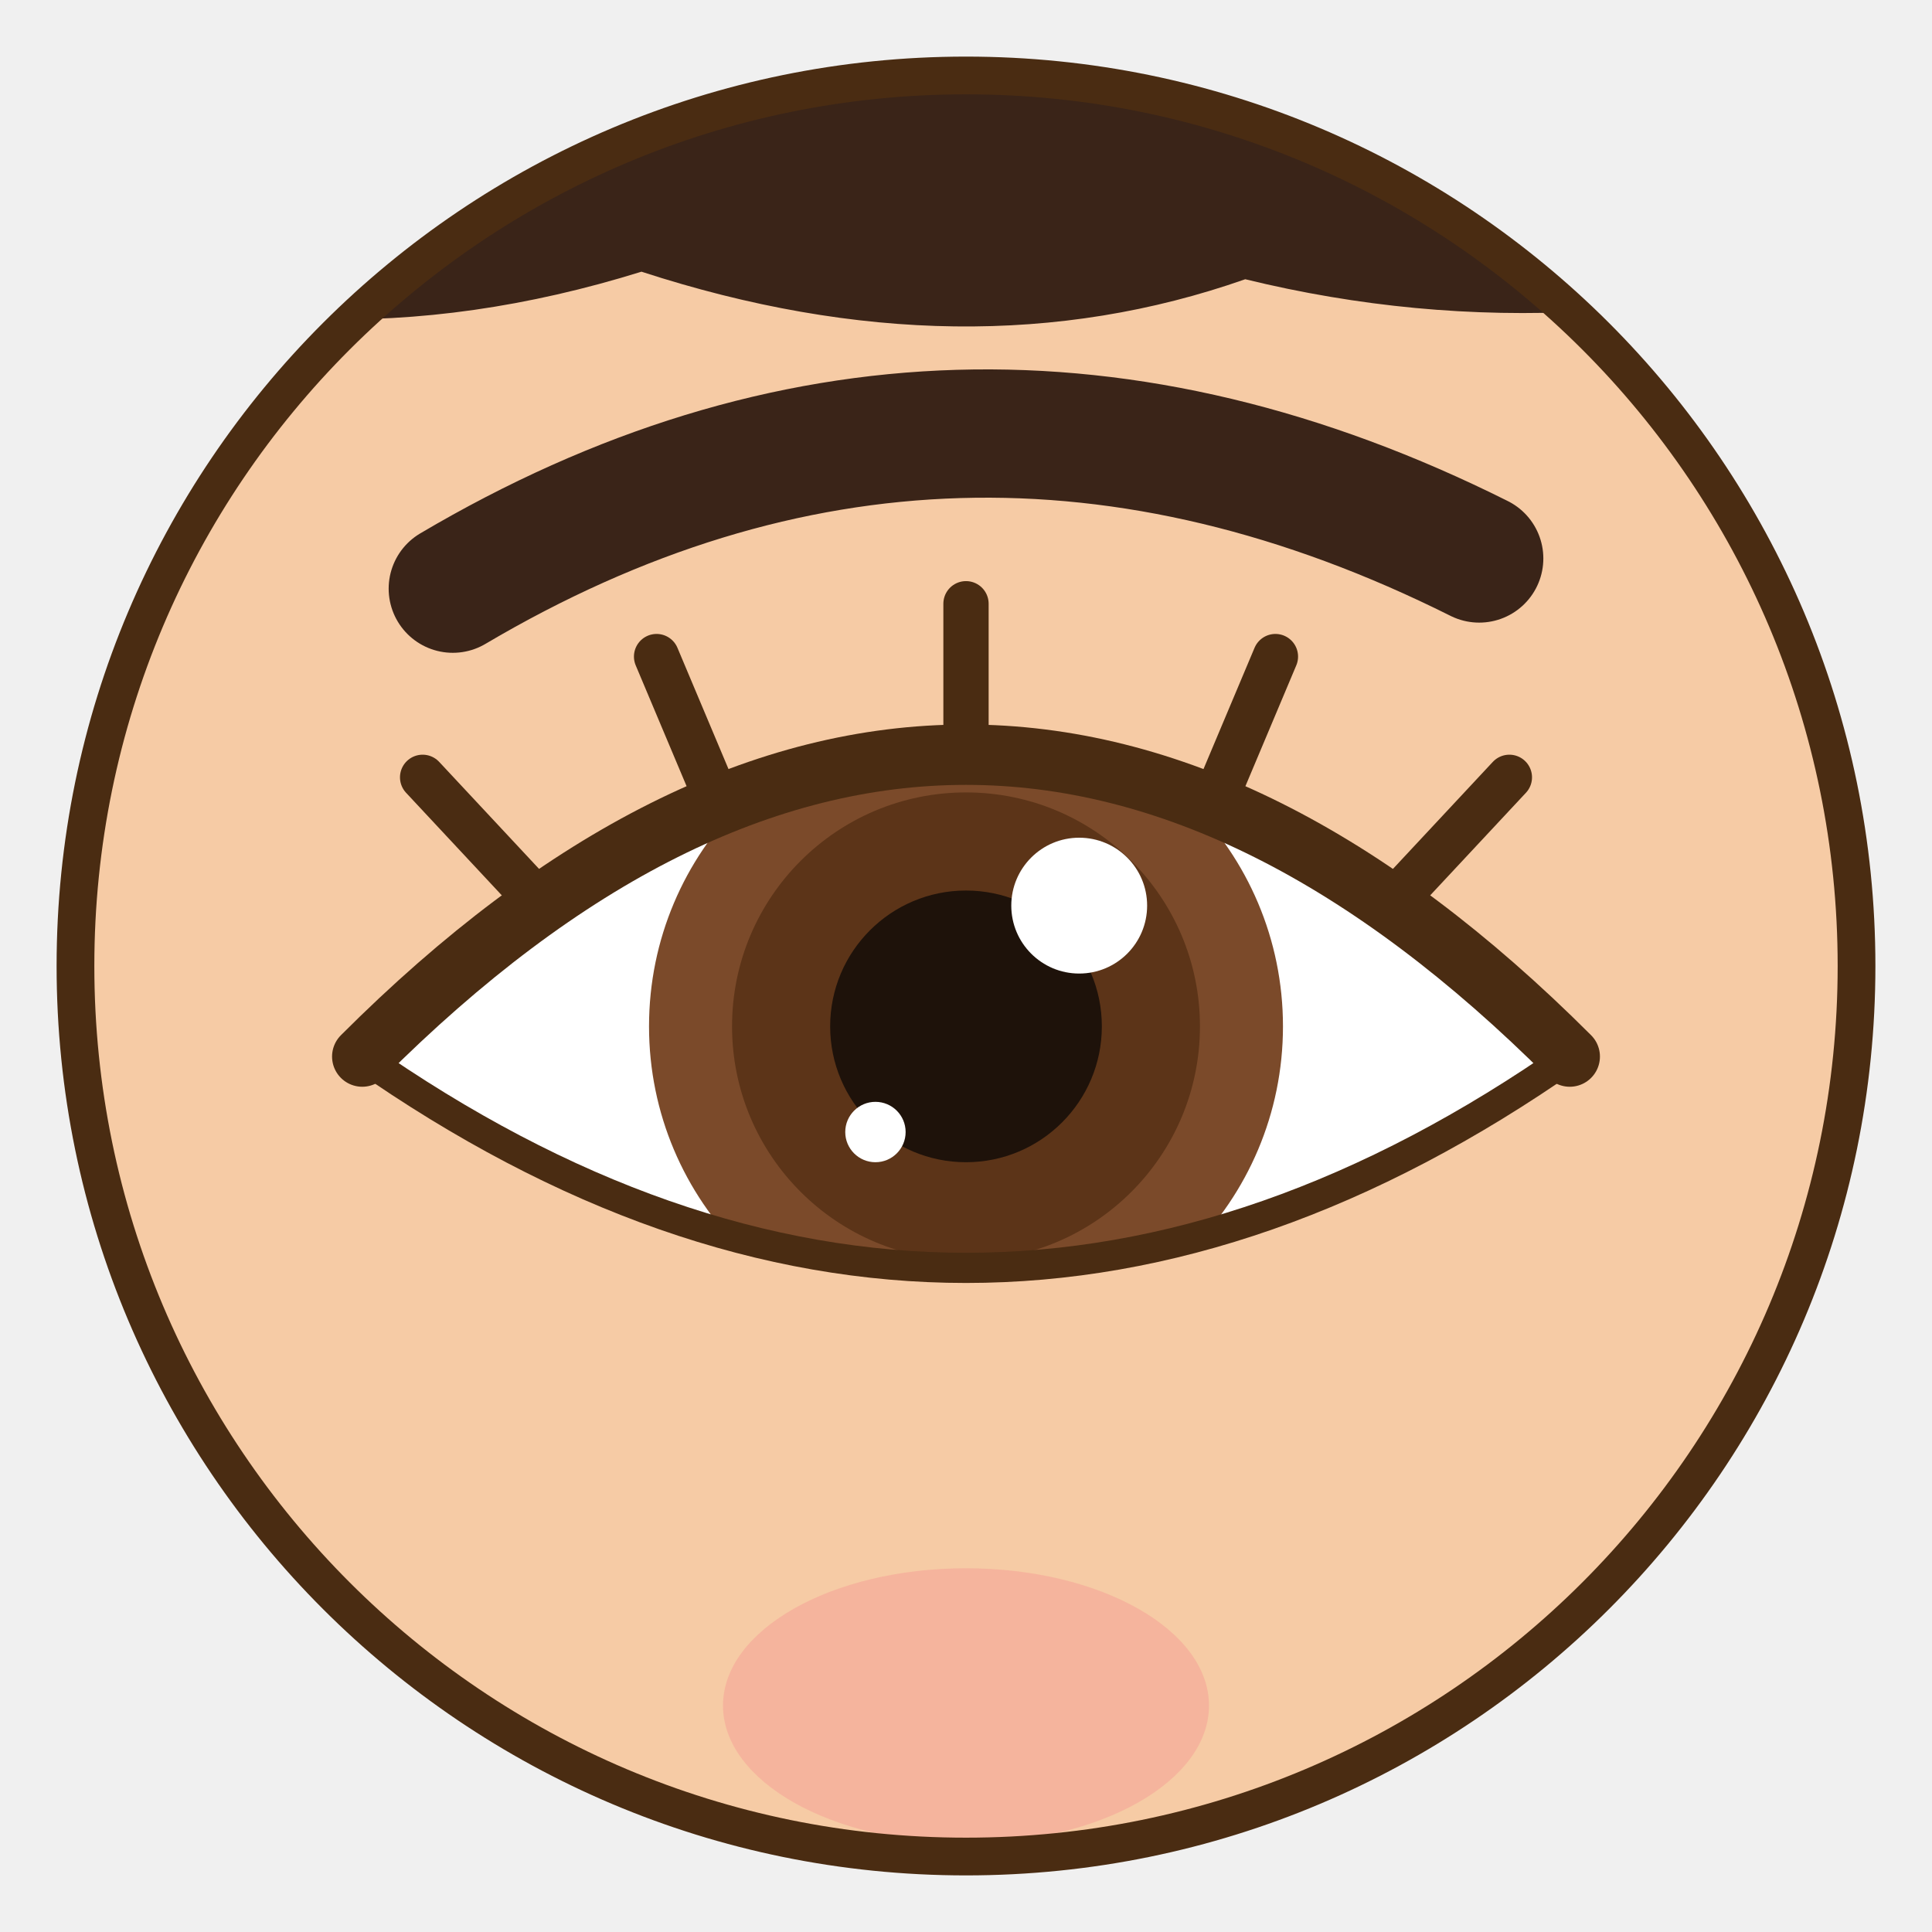
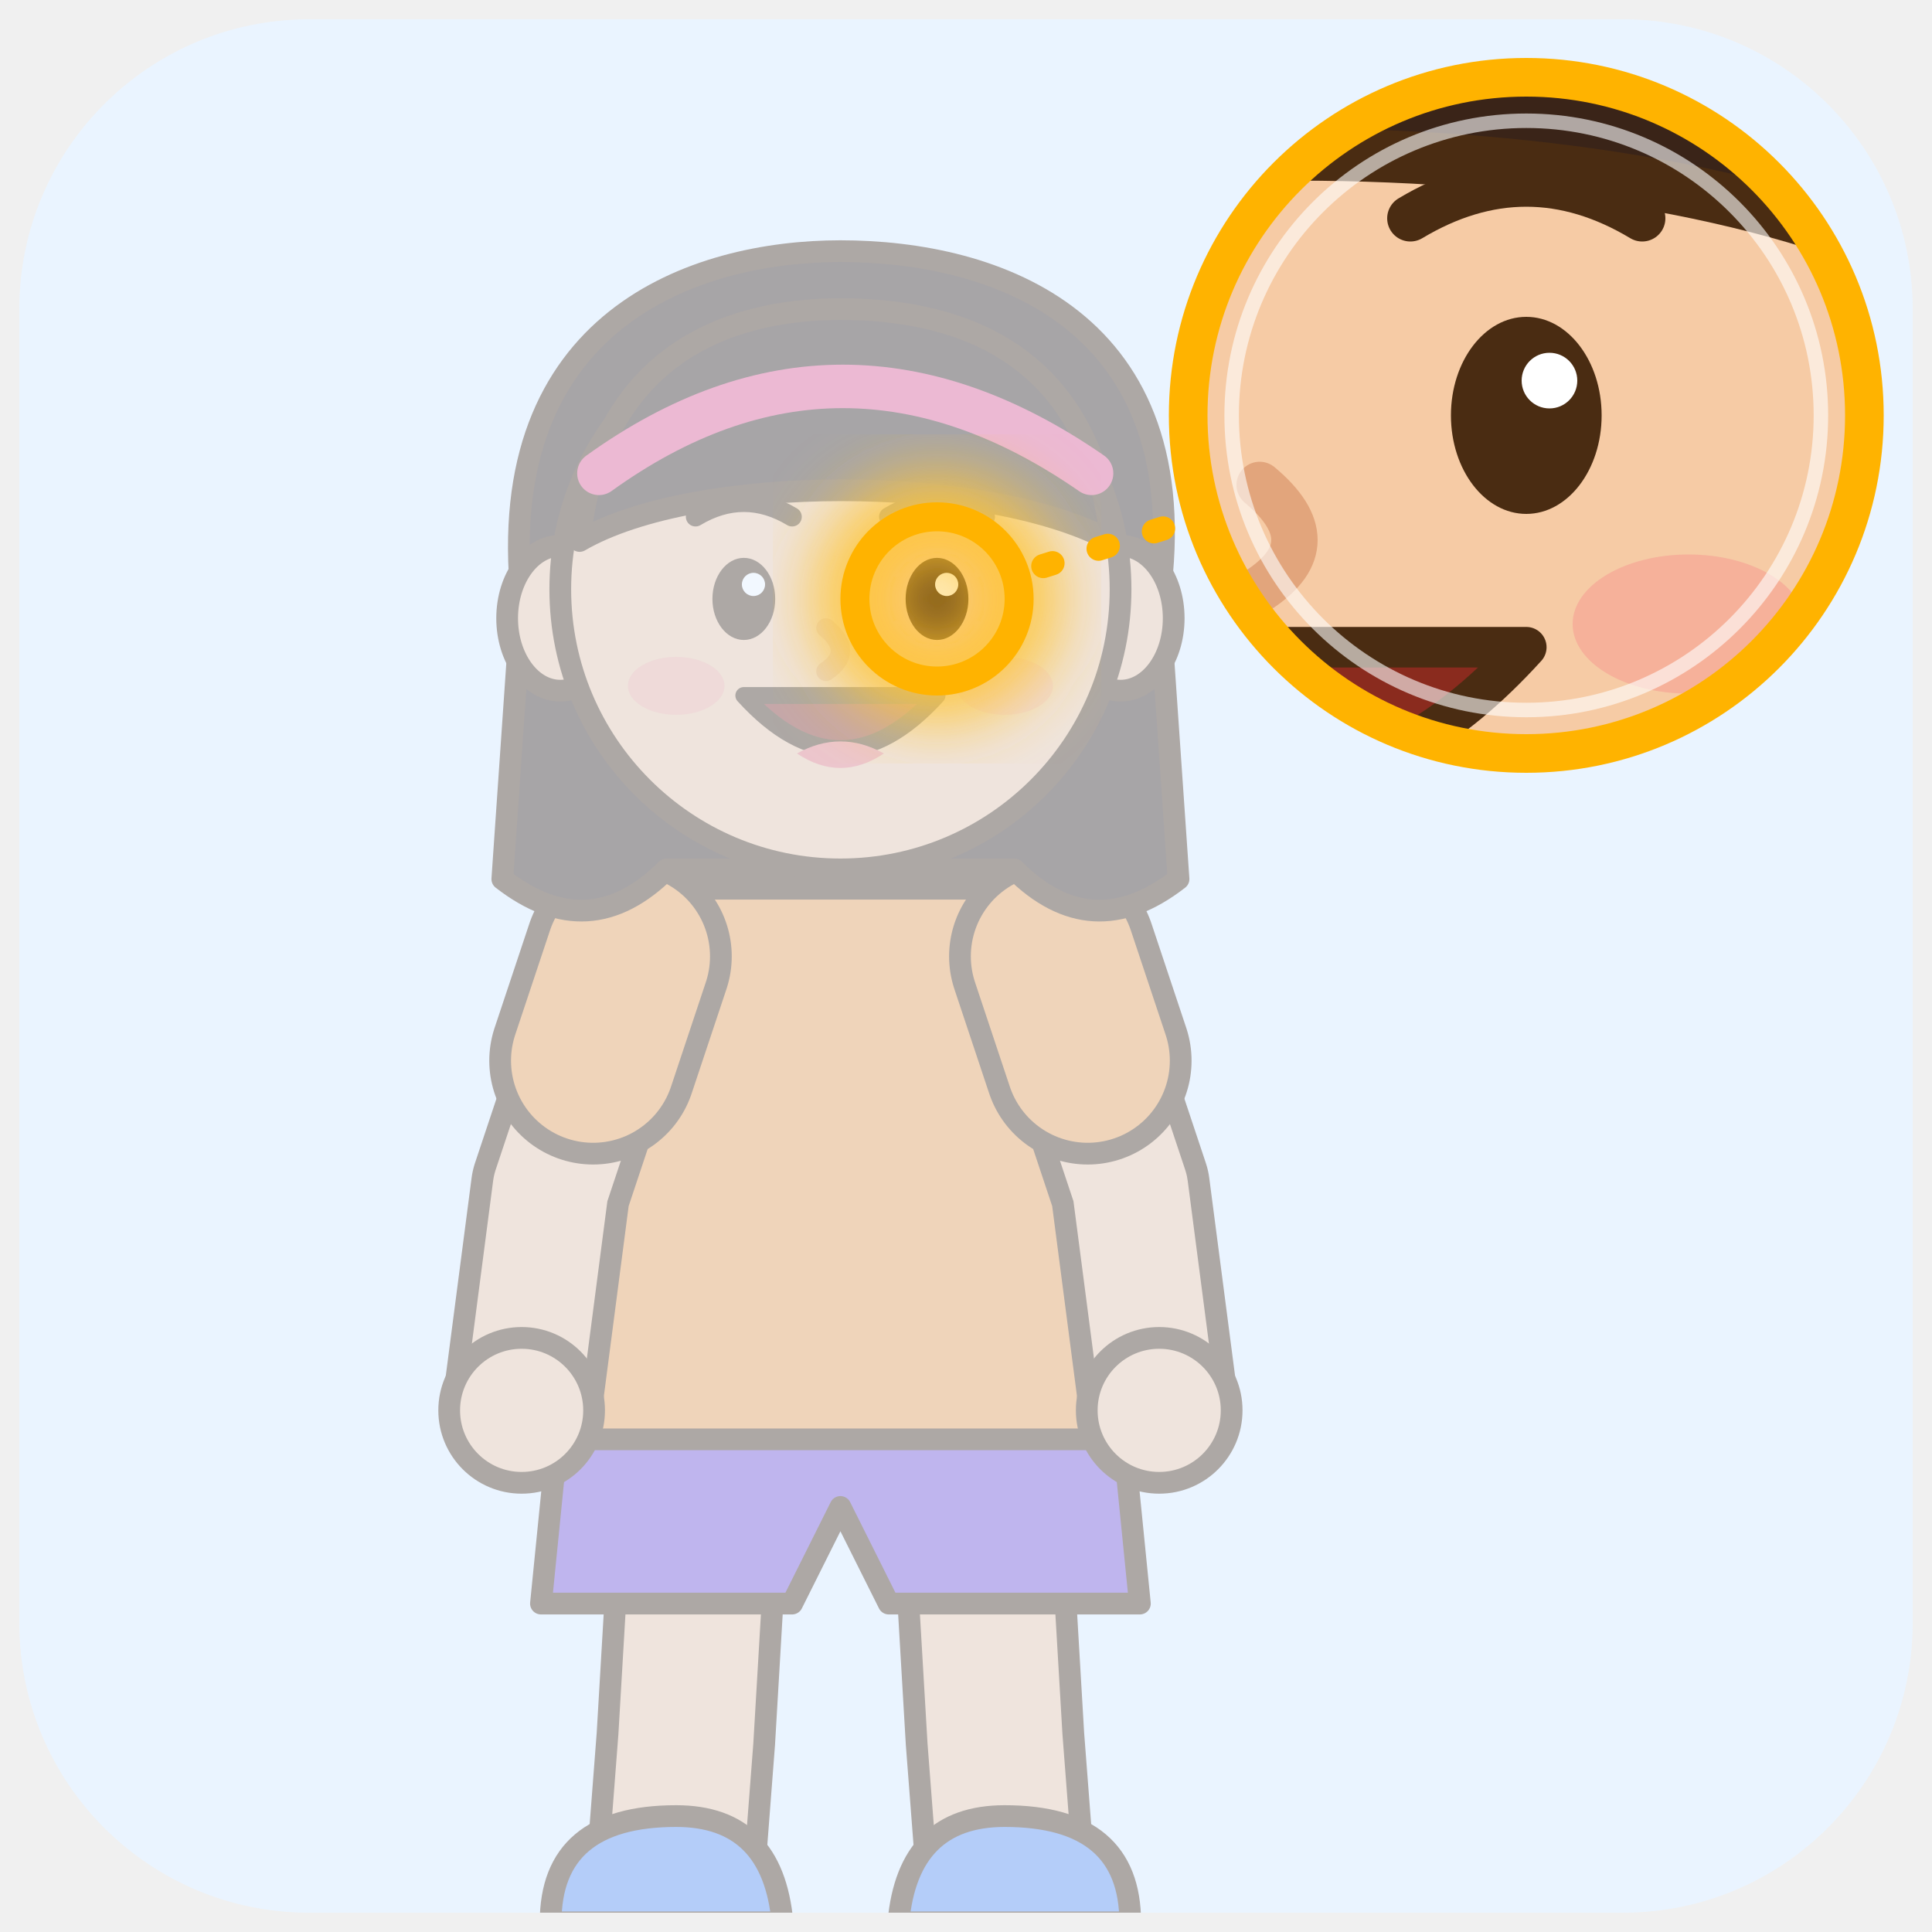
<svg xmlns="http://www.w3.org/2000/svg" viewBox="0 0 512 512">
+   <style>
+     .ring { animation: ring 1.6s ease-out infinite; transform-box: fill-box; transform-origin: center; }
+     @keyframes ring { 0% { transform: scale(1); opacity: .9 } 100% { transform: scale(1.6); opacity: 0 } }
+     .glow { animation: glow 1.6s ease-in-out infinite; }
+     @keyframes glow { 0%,100% { opacity: .55 } 50% { opacity: .95 } }
+     .beat { animation: beat 1s ease-in-out infinite; transform-box: fill-box; transform-origin: center; }
+     @keyframes beat { 0%,100% { transform: scale(1) } 15% { transform: scale(1.18) } 30% { transform: scale(1) } 45% { transform: scale(1.12) } }
+     @media (prefers-reduced-motion: reduce) { * { animation: none !important; } }
+   </style>
  <defs>
-     <clipPath id="w">
-       <circle cx="256" cy="256" r="236" />
+     <clipPath id="tile">
+       <rect x="4" y="4" width="392" height="392" rx="60" />
    </clipPath>
  </defs>
-   <circle cx="256" cy="256" r="236" fill="#F6CBA5" />
-   <g clip-path="url(#w)">
-     <rect width="512" height="512" fill="#F6CBA5" />
-     <path d="M0 0 L512 0 L512 64 Q420 96 330 74 Q256 100 170 72 Q80 100 0 66 Z" fill="#3A2418" />
-     <path d="M120 156 Q252 78 392 148" fill="none" stroke="#3A2418" stroke-width="34" stroke-linecap="round" stroke-linejoin="round" />
-     <defs>
-       <clipPath id="lid">
-         <path d="M96 280 Q256 120 416 280 Q256 392 96 280 Z" />
-       </clipPath>
-     </defs>
-     <path d="M96 280 Q256 120 416 280 Q256 392 96 280 Z" fill="#fff" />
-     <g clip-path="url(#lid)">
-       <circle cx="256" cy="272" r="84" fill="#7B4A2A" />
-       <circle cx="256" cy="272" r="62" fill="#5C3418" />
-       <circle cx="256" cy="272" r="36" fill="#1E120A" />
-       <circle cx="286" cy="240" r="18" fill="#fff" />
-       <circle cx="232" cy="300" r="8" fill="#fff" />
+   <g transform="scale(1.28)">
+     <g clip-path="url(#tile)">
+       <defs>
+         <g id="kid">
+           <g transform="translate(-26 6)">
+             <g transform="translate(0 0)">
+               <path d="M170 320 L168 354 L166 380" fill="none" stroke="#4A2C12" stroke-width="37" stroke-linejoin="round" stroke-linecap="round" />
+               <path d="M170 320 L168 354 L166 380" fill="none" stroke="#F6CBA5" stroke-width="28" stroke-linejoin="round" stroke-linecap="round" />
+               <path d="M230 320 L232 354 L234 380" fill="none" stroke="#4A2C12" stroke-width="37" stroke-linejoin="round" stroke-linecap="round" />
+               <path d="M230 320 L232 354 L234 380" fill="none" stroke="#F6CBA5" stroke-width="28" stroke-linejoin="round" stroke-linecap="round" />
+               <path d="M140 392 Q140 370 166 370 Q186 370 188 392 Z" fill="#5B8DEF" stroke="#4A2C12" stroke-width="4.5" stroke-linejoin="round" stroke-linecap="round" />
+               <path d="M212 392 Q214 370 234 370 Q260 370 260 392 Z" fill="#5B8DEF" stroke="#4A2C12" stroke-width="4.5" stroke-linejoin="round" stroke-linecap="round" />
+               <path d="M142 286 L258 286 L262 326 L210 326 L200 306 L190 326 L138 326 Z" fill="#7A4FD1" stroke="#4A2C12" stroke-width="4.5" stroke-linejoin="round" stroke-linecap="round" />
+               <rect x="188" y="160" width="24" height="30" rx="0" fill="#F6CBA5" />
+               <path d="M188 160 V190 M212 160 V190" fill="none" stroke="#4A2C12" stroke-width="4.5" stroke-linejoin="round" stroke-linecap="round" />
+               <path d="M146 196 Q148 180 166 178 L234 178 Q252 180 254 196 L258 292 L142 292 Z" fill="#F7A14A" stroke="#4A2C12" stroke-width="4.5" stroke-linejoin="round" stroke-linecap="round" />
+               <g class="arm-l">
+                 <path d="M156 192 L140 240 L134 286" fill="none" stroke="#4A2C12" stroke-width="33" stroke-linejoin="round" stroke-linecap="round" />
+                 <path d="M156 192 L140 240 L134 286" fill="none" stroke="#F6CBA5" stroke-width="24" stroke-linejoin="round" stroke-linecap="round" />
+                 <path d="M156 192 L148.8 213.6" fill="none" stroke="#4A2C12" stroke-width="43" stroke-linejoin="round" stroke-linecap="round" />
+                 <path d="M156 192 L148.8 213.6" fill="none" stroke="#F7A14A" stroke-width="34" stroke-linejoin="round" stroke-linecap="round" />
+                 <circle cx="134" cy="286" r="15" fill="#F6CBA5" stroke="#4A2C12" stroke-width="4.5" stroke-linejoin="round" stroke-linecap="round" />
+               </g>
+               <g class="arm-r">
+                 <path d="M244 192 L260 240 L266 286" fill="none" stroke="#4A2C12" stroke-width="33" stroke-linejoin="round" stroke-linecap="round" />
+                 <path d="M244 192 L260 240 L266 286" fill="none" stroke="#F6CBA5" stroke-width="24" stroke-linejoin="round" stroke-linecap="round" />
+                 <path d="M244 192 L251.2 213.6" fill="none" stroke="#4A2C12" stroke-width="43" stroke-linejoin="round" stroke-linecap="round" />
+                 <path d="M244 192 L251.2 213.6" fill="none" stroke="#F7A14A" stroke-width="34" stroke-linejoin="round" stroke-linecap="round" />
+                 <circle cx="266" cy="286" r="15" fill="#F6CBA5" stroke="#4A2C12" stroke-width="4.5" stroke-linejoin="round" stroke-linecap="round" />
+               </g>
+               <g class="head" transform="translate(0 0) rotate(0 200 170)">
+                 <path d="M134 118 C128 60 170 46 200 46 C232 46 274 60 266 118 L270 176 Q252 190 236 174 L164 174 Q148 190 130 176 Z" fill="#3A2418" stroke="#4A2C12" stroke-width="4.5" stroke-linejoin="round" stroke-linecap="round" />
+                 <ellipse cx="142" cy="122" rx="11" ry="15" fill="#F6CBA5" stroke="#4A2C12" stroke-width="4.5" stroke-linejoin="round" stroke-linecap="round" />
+                 <ellipse cx="258" cy="122" rx="11" ry="15" fill="#F6CBA5" stroke="#4A2C12" stroke-width="4.5" stroke-linejoin="round" stroke-linecap="round" />
+                 <circle cx="200" cy="116" r="58" fill="#F6CBA5" stroke="#4A2C12" stroke-width="4.5" stroke-linejoin="round" stroke-linecap="round" />
+                 <ellipse cx="166" cy="136" rx="10" ry="6" fill="#F59A92" opacity="0.55" class="blush" />
+                 <ellipse cx="234" cy="136" rx="10" ry="6" fill="#F59A92" opacity="0.55" class="blush" />
+                 <path d="M197 124 q6 5 0 9" fill="none" stroke="#E2A57C" stroke-width="4" stroke-linejoin="round" stroke-linecap="round" />
+                 <path d="M170 101 q10 -6 20 0" fill="none" stroke="#4A2C12" stroke-width="4" stroke-linejoin="round" stroke-linecap="round" />
+                 <path d="M210 101 q10 -6 20 0" fill="none" stroke="#4A2C12" stroke-width="4" stroke-linejoin="round" stroke-linecap="round" />
+                 <ellipse cx="180" cy="118" rx="6.5" ry="8.5" fill="#4A2C12" />
+                 <ellipse cx="220" cy="118" rx="6.5" ry="8.5" fill="#4A2C12" />
+                 <circle cx="182" cy="115" r="2.4" fill="#fff" />
+                 <circle cx="222" cy="115" r="2.4" fill="#fff" />
+                 <path d="M180 138 Q200 160 220 138 Z" fill="#8A2B1E" stroke="#4A2C12" stroke-width="3.5" stroke-linejoin="round" stroke-linecap="round" />
+                 <path d="M191 150 Q200 145 209 150 Q200 156 191 150 Z" fill="#F07B7B" />
+                 <path d="M146 106 C150 68 176 58 200 58 C226 58 252 68 256 106 C230 92 170 92 146 106 Z" fill="#3A2418" stroke="#4A2C12" stroke-width="4.5" stroke-linejoin="round" stroke-linecap="round" />
+                 <path d="M150 92 Q200 56 252 92" fill="none" stroke="#F05A8C" stroke-width="9" stroke-linejoin="round" stroke-linecap="round" />
+               </g>
+             </g>
+           </g>
+         </g>
+         <mask id="hole">
+           <rect width="400" height="400" fill="#fff" />
+           <ellipse cx="194" cy="124" rx="17" ry="17" transform="rotate(0 194 124)" fill="#000" />
+         </mask>
+         <clipPath id="lens">
+           <circle cx="316" cy="86" r="70" />
+         </clipPath>
+         <filter id="soft" x="-50%" y="-50%" width="200%" height="200%">
+           <feGaussianBlur stdDeviation="7" />
+         </filter>
+       </defs>
+       <rect x="4" y="4" width="392" height="392" rx="60" fill="#EAF4FF" />
+       <use href="#kid" />
+       <rect x="4" y="4" width="392" height="392" rx="60" fill="#EAF4FF" opacity="0.62" mask="url(#hole)" />
+       <g class="glow">
+         <ellipse cx="194" cy="124" rx="17" ry="17" transform="rotate(0 194 124)" fill="none" stroke="#FFC531" stroke-width="16" filter="url(#soft)" />
+       </g>
+       <g class="ring">
+         <ellipse cx="194" cy="124" rx="17" ry="17" transform="rotate(0 194 124)" fill="none" stroke="#FFB300" stroke-width="5" />
+       </g>
+       <ellipse cx="194" cy="124" rx="17" ry="17" transform="rotate(0 194 124)" fill="none" stroke="#FFB300" stroke-width="6" />
+       <path d="M216 117.2 L245.3 108" fill="none" stroke="#FFB300" stroke-width="5" stroke-linejoin="round" stroke-linecap="round" stroke-dasharray="2 10" />
+       <circle cx="316" cy="86" r="70" fill="#fff" />
+       <g clip-path="url(#lens)">
+         <use href="#kid" transform="translate(316 86) scale(2.4) translate(-194 -124)" />
+       </g>
+       <circle cx="316" cy="86" r="70" fill="none" stroke="#FFB300" stroke-width="8" />
+       <circle cx="316" cy="86" r="61" fill="none" stroke="#fff" stroke-width="3" opacity="0.6" />
    </g>
-     <path d="M96 280 Q256 392 416 280" fill="none" stroke="#4A2C12" stroke-width="8" stroke-linecap="round" stroke-linejoin="round" />
-     <path d="M96 280 Q256 120 416 280" fill="none" stroke="#4A2C12" stroke-width="16" stroke-linecap="round" stroke-linejoin="round" />
-     <path d="M140 236 L112 206" fill="none" stroke="#4A2C12" stroke-width="12" stroke-linecap="round" stroke-linejoin="round" />
-     <path d="M190 212 L174 174" fill="none" stroke="#4A2C12" stroke-width="12" stroke-linecap="round" stroke-linejoin="round" />
-     <path d="M256 200 L256 160" fill="none" stroke="#4A2C12" stroke-width="12" stroke-linecap="round" stroke-linejoin="round" />
-     <path d="M322 212 L338 174" fill="none" stroke="#4A2C12" stroke-width="12" stroke-linecap="round" stroke-linejoin="round" />
-     <path d="M372 236 L400 206" fill="none" stroke="#4A2C12" stroke-width="12" stroke-linecap="round" stroke-linejoin="round" />
-     <ellipse cx="256" cy="452" rx="64.4" ry="36.4" fill="#F59A92" opacity="0.45" />
  </g>
-   <circle cx="256" cy="256" r="236" fill="none" stroke="#4A2C12" stroke-width="10" />
</svg>
